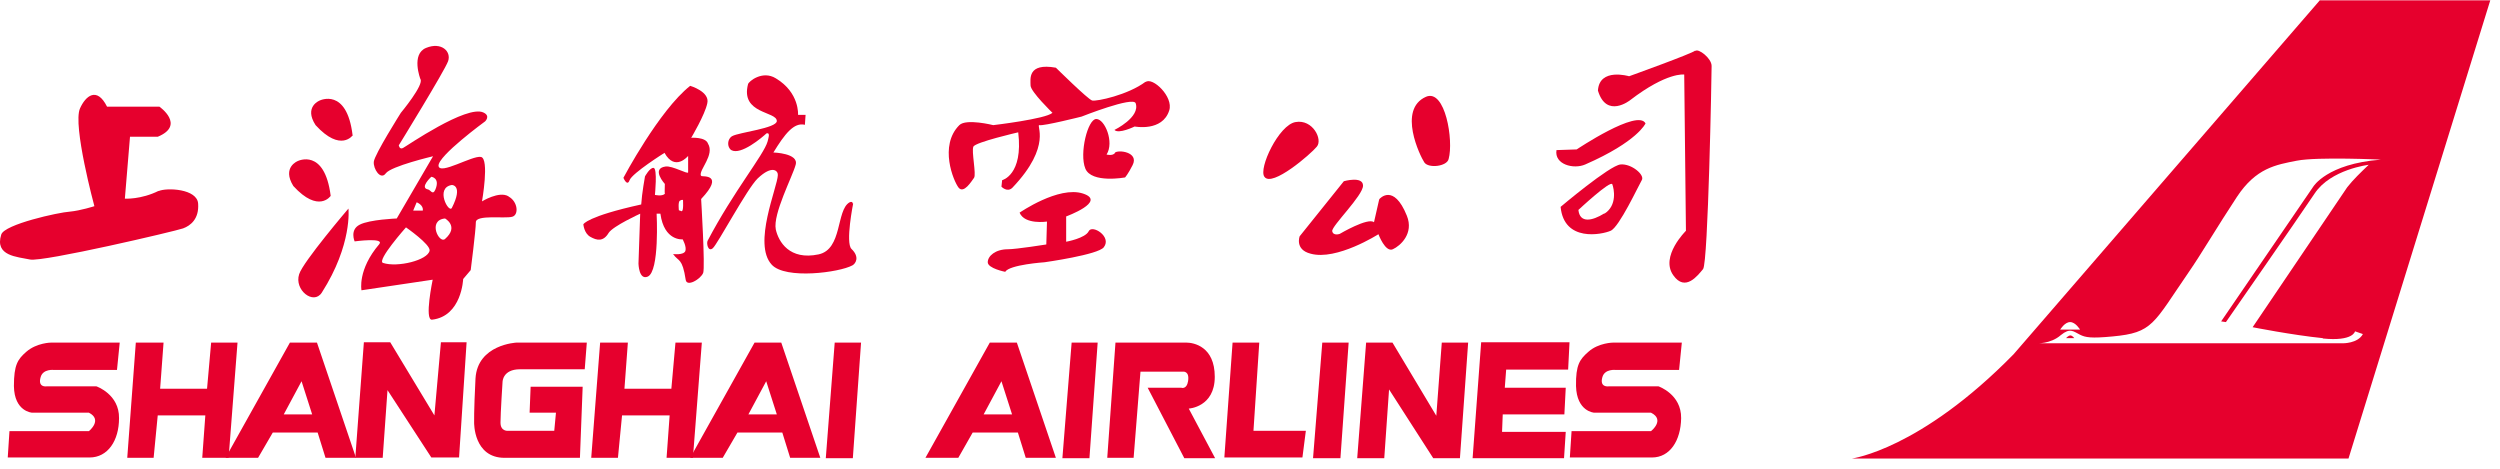
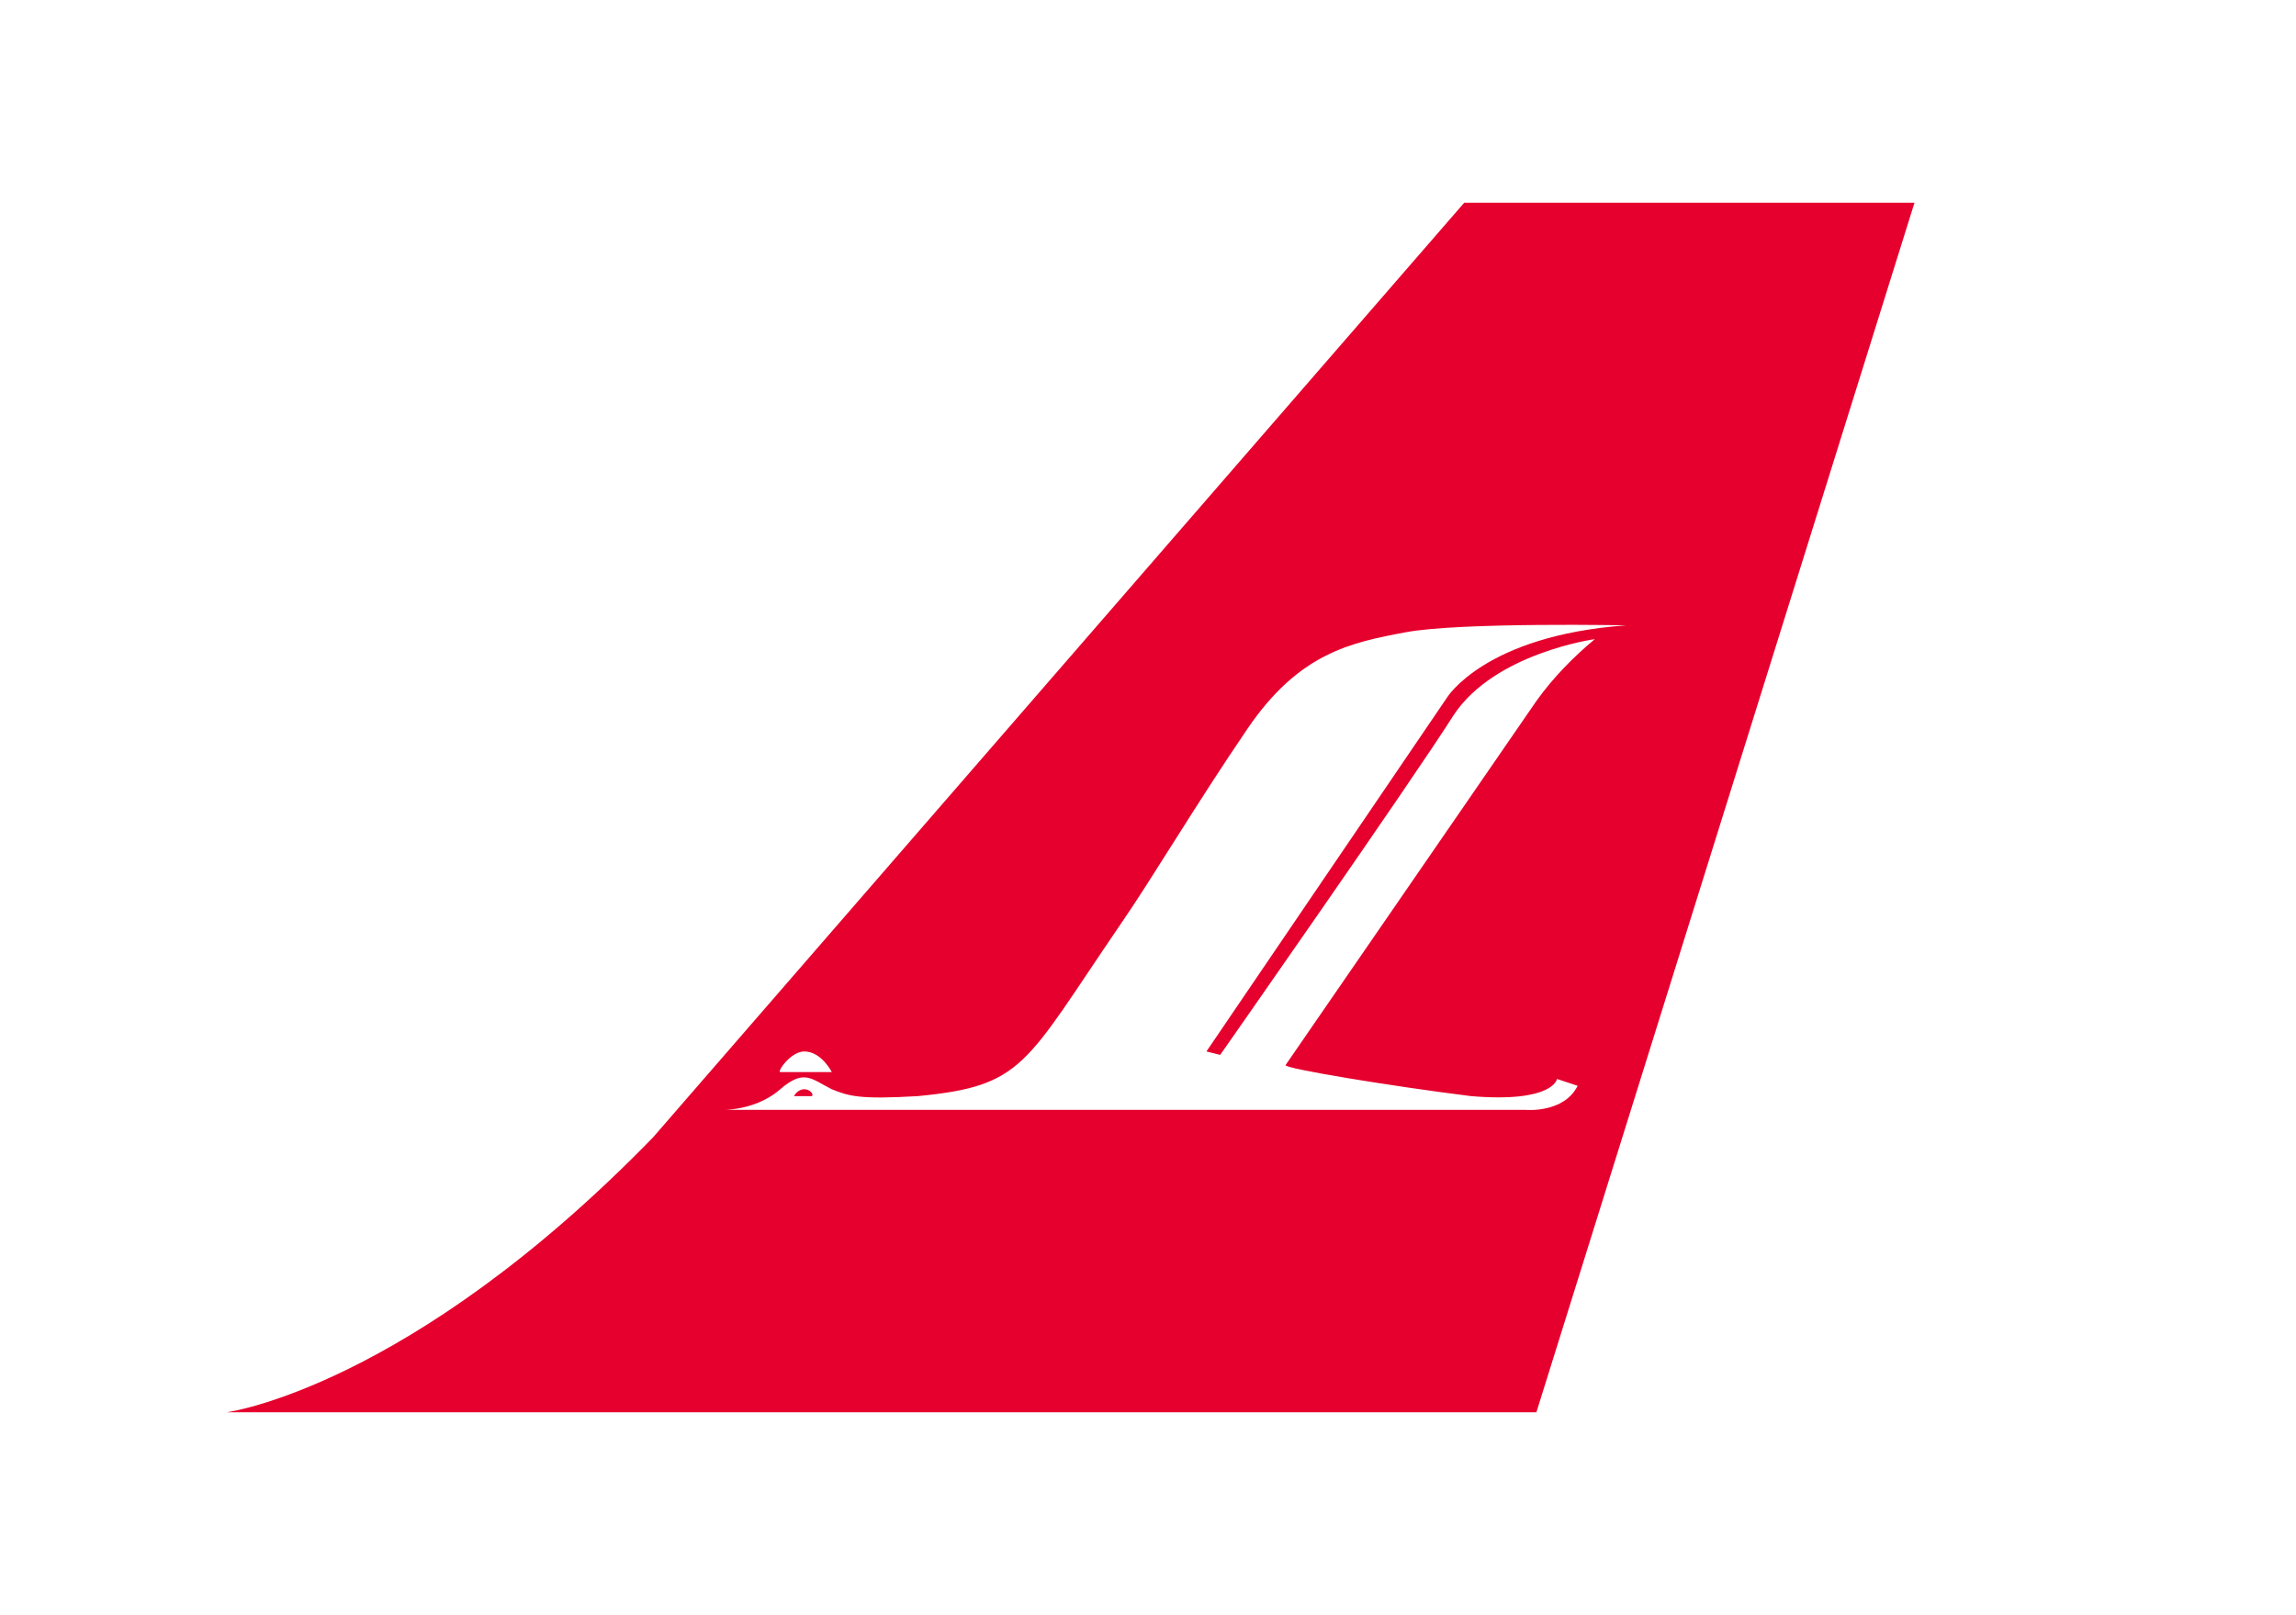
- <svg xmlns="http://www.w3.org/2000/svg" width="251" height="47" fill="none">
-   <path d="M207.875 33.676c-.207 0-.447.275-.447.275h.825s-.172-.275-.413-.275" fill="#e6002d" />
-   <path d="m232.937 0-30.769 35.564c-9.385 9.578-16.227 10.47-16.227 10.47h49.849l14.233-46h-17.086zM207.84 32.337c.551 0 .997.755.997.755h-1.994s.447-.755.997-.755m25.372 1.648c3.059.309 3.231-.72 3.231-.72l.791.274c-.516.961-2.028.927-2.028.927h-30.769s1.41.103 2.475-.824c.928-.755 1.238-.378 1.925-.035.551.275 1.101.378 3.266.172 4.057-.378 4.057-1.236 7.667-6.488 1.169-1.682 2.888-4.6 4.813-7.518s3.919-3.227 6.016-3.639 8.629-.103 8.423-.103c-5.398.412-6.773 2.712-6.773 2.712l-9.248 13.526.482.068s7.253-10.436 8.904-12.907c1.615-2.437 5.431-2.884 5.431-2.884-.756.721-1.581 1.51-2.165 2.266l-9.489 14.04s3.988.79 7.048 1.099m-64.357.446-.275 2.746h-6.36s-1.1-.137-1.341.721c-.309 1.064.619.927.619.927h5.019s2.304.79 2.269 3.193c-.034 2.265-1.134 3.947-2.922 3.947h-8.251l.172-2.643h7.976s1.444-1.133 0-1.854h-5.707s-1.753-.103-1.822-2.677c-.034-2.129.378-2.678 1.238-3.433 1.031-.927 2.509-.927 2.509-.927zm-156.835 0-.275 2.746H5.419s-1.1-.137-1.34.721c-.31 1.064.584.927.584.927h5.02s2.303.79 2.268 3.193c0 2.265-1.134 3.947-2.956 3.947H.778l.172-2.643h7.976s1.41-1.133 0-1.854H3.219s-1.787-.103-1.822-2.677c0-2.129.378-2.678 1.238-3.433 1.065-.927 2.51-.927 2.51-.927zm145.559-.034h-8.87L147.85 46h9.179l.172-2.643h-6.395l.069-1.751h6.188l.138-2.678h-6.12l.138-1.82h6.222zm-10.177.034L146.577 46h-2.681l-4.435-6.9-.481 6.9h-2.716l.894-11.603h2.647l4.4 7.346.55-7.346zm-11.998 0L134.579 46h-2.75l.928-11.603zm-8.973 0-.584 8.857h5.26l-.344 2.677h-7.838l.825-11.534zm-14.438 0-.825 11.569h2.647l.688-8.651h4.263s.687-.103.515.961c-.137.858-.687.652-.687.652h-3.369L118.903 46h3.094l-2.647-4.978s2.613-.137 2.613-3.192-2.132-3.433-2.854-3.433h-7.15zm-9.901 0h-2.716l-6.463 11.569h3.3l1.444-2.54h4.538l.791 2.54h3.025zm-3.335 7.209 1.788-3.33 1.066 3.33zm-20.283-7.209h-2.716l-6.463 11.569h3.266l1.478-2.54h4.504l.79 2.54h3.026l-3.92-11.569zm-3.335 7.209 1.788-3.33 1.066 3.33zm35.066-7.209L109.38 46h-2.716l.928-11.603zm-23.755 0L85.625 46H82.91l.894-11.603zm-54.627 0h-2.716l-6.463 11.569h3.266l1.478-2.54h4.503l.791 2.54h3.06zm-3.335 7.209 1.788-3.33 1.065 3.33z" fill="#e6002d" />
-   <path d="m70.464 34.397-.894 11.569h-2.647l.309-4.257h-4.779l-.412 4.257h-2.682l.894-11.569h2.785l-.344 4.634h4.71l.413-4.634zm-46.618 0-.894 11.569h-2.647l.31-4.257h-4.779l-.412 4.257h-2.648l.86-11.569h2.785l-.344 4.634h4.71l.412-4.634zm35.067 0h-7.048s-3.919.172-4.125 3.604c-.172 3.433-.138 4.429-.138 4.429s-.068 3.536 3.06 3.536h7.563l.275-7.14h-5.225l-.103 2.608h2.647l-.172 1.82H51.04s-.79.103-.79-.824.206-4.085.206-4.085 0-1.27 1.753-1.27h6.498l.206-2.644zm-12.067-.034L46.09 45.93h-2.785l-4.4-6.762-.482 6.797h-2.75l.86-11.603h2.646l4.435 7.346.654-7.346zm-16.812-6.832c-.515 1.58 1.444 3.124 2.27 1.854 3.093-4.84 2.68-8.445 2.68-8.445s-4.571 5.355-4.95 6.591m79.278-4.325c-.344.72-2.269 1.064-2.269 1.064v-2.54s4.125-1.51 1.684-2.3-6.36 1.922-6.36 1.922c.516 1.236 2.75.893 2.75.893l-.068 2.3s-3.026.48-3.851.48c-1.272 0-2.028.687-2.028 1.305s1.753.961 1.753.961c.413-.72 3.954-.961 3.954-.961s5.397-.755 5.947-1.51c.825-1.065-1.169-2.3-1.512-1.614m29.152-3.158-.515 2.265c-.585-.514-3.438 1.168-3.438 1.168s-.653.24-.757-.275c-.068-.515 3.094-3.57 3.094-4.566 0-.995-1.925-.446-1.925-.446l-4.435 5.527s-.515 1.339 1.101 1.75c2.612.721 6.806-1.956 6.806-1.956s.688 1.854 1.444 1.51c.757-.343 2.132-1.579 1.41-3.364-1.341-3.33-2.75-1.682-2.75-1.682M15.94 19.155c-1.788.893-3.404.79-3.404.79l.516-6.214h2.784c2.82-1.167.172-3.02.172-3.02h-5.26c-1.03-2.06-2.165-1.065-2.715.171-.757 1.682 1.443 9.818 1.443 9.818s-1.375.446-2.475.55c-1.1.068-6.566 1.27-6.876 2.3-.687 2.162 1.616 2.23 2.888 2.505s14.611-2.849 15.367-3.124 1.616-.96 1.513-2.471c-.069-1.51-3.163-1.648-3.988-1.27m19.493-5.63c-.585-4.806-3.3-3.468-3.3-3.468s-1.617.618-.413 2.472c2.544 2.78 3.747.996 3.747.996m-2.235 6.076c-.619-4.806-3.3-3.467-3.3-3.467s-1.616.618-.447 2.506c2.544 2.78 3.747.995 3.747.995m17.843.035c-.928-.55-2.647.514-2.647.514s.757-4.29-.103-4.462-4.16 1.853-4.263.892c-.069-.995 4.676-4.462 4.676-4.462s.584-.55-.172-.893c-1.685-.79-7.735 3.399-8.08 3.57-.343.172-.412-.275-.412-.275s4.607-7.483 4.95-8.444c.345-.996-.687-1.957-2.2-1.339-1.546.618-.584 3.124-.584 3.124.413.55-1.96 3.398-1.96 3.398s-2.646 4.188-2.715 4.91c-.07.72.687 1.887 1.203 1.166.516-.72 4.744-1.716 4.744-1.716l-3.644 6.248s-2.716.103-3.713.618c-1.031.515-.515 1.682-.515 1.682s3.025-.412 2.475.274c-2.2 2.575-1.788 4.635-1.788 4.635l7.15-1.064s-.859 4.085-.068 4.016c2.991-.343 3.128-4.085 3.128-4.085l.757-.893s.516-4.016.516-4.806 2.956-.343 3.644-.549c.687-.171.584-1.51-.344-2.025m-9.214.583s.688.275.585.824h-.963l.344-.824zm-3.403 6.076c-.688-.206 2.303-3.57 2.303-3.57s2.475 1.717 2.372 2.335c-.172.96-3.231 1.716-4.675 1.235m5.26-7.38c-.275.652-.482.034-.757 0-.859-.172.344-1.27.344-1.27s.894.103.413 1.27m.962 4.977c-.584.515-1.787-1.888 0-2.06 0 0 1.444.79 0 2.06m.688-3.123c-.31.583-1.719-2.026 0-2.3 0 0 1.169 0 0 2.3m69.651-12.667c-1.788 1.338-4.916 1.99-5.363 1.888-.413-.103-3.644-3.296-3.644-3.296-2.888-.515-2.544 1.167-2.544 1.785s2.2 2.746 2.2 2.746c-.688.618-5.948 1.236-5.948 1.236s-2.716-.686-3.403 0c-2.063 2.06-.585 5.63-.069 6.282.516.618 1.272-.618 1.547-.995.24-.343-.275-2.678-.069-3.124.172-.446 4.504-1.442 4.504-1.442.516 4.291-1.616 4.806-1.616 4.806l-.069.652s.585.618 1.1.103c4.057-4.256 2.304-6.35 2.716-6.282.413.103 4.229-.858 4.229-.858s5.191-2.06 5.432-1.339c.481 1.408-2.132 2.678-2.132 2.678.413.446 2.029-.344 2.029-.344s2.784.55 3.472-1.613c.447-1.373-1.685-3.398-2.372-2.85" fill="#e6002d" />
-   <path d="M111.958 15.345c-.24.343-.859.171-.859.171.791-1.235-.172-3.57-1.032-3.57-.859 0-1.718 3.468-1.1 4.978.619 1.51 3.988.892 3.988.892s.31-.343.757-1.235c.687-1.34-1.513-1.58-1.788-1.236m20.283-.618c.619-.721-.412-2.78-2.131-2.472-1.685.275-3.748 4.669-3.129 5.493.757 1.098 4.676-2.3 5.26-3.021m10.967-5.012c-2.887 1.27-.584 5.973-.171 6.591s2.269.412 2.44-.343c.516-1.854-.343-7.072-2.269-6.248m27.022-4.635c-.241.275-6.635 2.575-6.635 2.575s-2.991-.892-3.128 1.442c.859 2.85 3.231.961 3.231.961 3.713-2.849 5.432-2.574 5.432-2.574l.172 15.688s-2.613 2.574-1.272 4.462c1.203 1.717 2.475 0 2.991-.617.515-.619.859-19.602.859-20.392s-1.341-1.785-1.616-1.51" fill="#e6002d" />
-   <path d="m158.301 15.002-2.029.068c-.24 1.442 1.719 1.957 2.888 1.442 5.26-2.3 6.051-4.12 6.051-4.12-.757-1.51-6.91 2.61-6.91 2.61m4.4 1.51c-1.1.103-6.016 4.257-6.016 4.257.343 3.57 4.159 2.78 5.019 2.403.859-.344 2.819-4.566 3.128-5.081.344-.515-1.031-1.682-2.131-1.58m-1.616 4.909c-1.272.79-2.475.995-2.613-.343 0 0 3.232-3.021 3.404-2.575s.515 2.128-.791 2.952m-75.461-.994s0-.31-.343-.138c-1.341.79-.688 4.703-3.095 5.218-2.922.618-4.022-1.27-4.297-2.506-.31-1.544 1.685-5.32 1.994-6.488.344-1.167-2.234-1.235-2.234-1.235 1.134-1.854 2.062-3.056 3.162-2.781l.069-.996h-.756s.172-2.231-2.235-3.673c-1.34-.824-2.716.31-2.785.584-.79 3.02 2.888 2.712 2.888 3.707 0 .721-3.781 1.133-4.469 1.51-.516.275-.55 1.1-.103 1.408.962.55 3.094-1.27 3.54-1.682.413-.103.173.515.104.824-.378 1.339-3.403 4.978-6.016 9.955-.138.24.034 1.167.516.755.48-.412 3.437-5.973 4.503-7.003 1.478-1.407 2.063-.755 2.028-.343-.034 1.236-2.544 6.9-.618 8.994 1.375 1.51 6.807.79 8.113.069.31-.172.756-.824-.103-1.648-.62-.618.172-4.566.172-4.566" fill="#e6002d" />
-   <path d="M70.36 17.61c-.172-.583 1.41-2.06.722-3.192-.24-.687-1.684-.584-1.684-.584s1.375-2.3 1.615-3.467c.275-1.167-1.719-1.75-1.719-1.75-3.128 2.471-6.703 9.234-6.703 9.234s.378.927.618.24c.275-.72 3.507-2.746 3.507-2.746 1.066 1.922 2.372.309 2.372.309v1.648c0 .24-1.581-.687-2.269-.584-1.478.206-.069 1.75-.069 1.75 0 .516-.034.79 0 .996-.309.275-.996.103-.996.103s.274-2.677-.138-2.712c-.378-.034-.86.858-.86.858s-.309 1.683-.378 2.815c-5.466 1.202-5.81 1.991-5.81 1.991s.07.927.722 1.27c.62.344 1.272.515 1.822-.411.447-.687 3.163-1.923 3.163-1.923l-.172 5.012s.035 1.682.928 1.305c1.204-.515.894-6.317.894-6.317h.379c.378 2.78 2.234 2.575 2.234 2.575s.413.72.275 1.167c-.172.446-1.237.309-1.237.309.55.79.928.343 1.272 2.609.137.72 1.512-.103 1.753-.72.206-.584-.207-7.416-.207-7.416 2.407-2.54.138-2.231.035-2.3m-1.96 3.536-.31-.103s-.102-.858.104-.961c.206-.137.31-.069.31-.069s.068 1.064-.104 1.099" fill="#e6002d" />
+ <svg xmlns="http://www.w3.org/2000/svg" version="1.1" id="图层_1" x="0px" y="0px" viewBox="0 0 66.8 47" style="enable-background:new 0 0 66.8 47;" xml:space="preserve">
+   <style type="text/css">
+ 	.st0{fill:#E6002D;}
+ </style>
+   <path class="st0" d="M23.4,31.7c-0.2,0-0.3,0.2-0.3,0.2h0.5C23.7,31.9,23.6,31.7,23.4,31.7" />
+   <path class="st0" d="M42.6,5.9L19,33.1c-7.1,7.3-12.4,8-12.4,8h38.1L55.7,5.9H42.6L42.6,5.9z M23.4,30.6c0.5,0,0.8,0.6,0.8,0.6h-1.5  C22.6,31.2,23,30.6,23.4,30.6 M42.8,31.9c2.4,0.2,2.5-0.5,2.5-0.5l0.6,0.2c-0.4,0.8-1.5,0.7-1.5,0.7H20.8c0,0,1.1,0.1,1.9-0.6  c0.7-0.6,0.9-0.3,1.5,0c0.5,0.2,0.8,0.3,2.5,0.2c3.1-0.3,3.1-0.9,5.9-5c0.9-1.3,2.2-3.5,3.7-5.7s3-2.5,4.6-2.8  c1.6-0.3,6.6-0.2,6.4-0.2c-4.1,0.3-5.2,2.1-5.2,2.1l-7,10.3l0.4,0.1c0,0,5.6-8,6.8-9.9c1.2-1.8,4.1-2.2,4.1-2.2  c-0.6,0.5-1.2,1.1-1.7,1.8L37.4,31C37.4,31.1,40.4,31.6,42.8,31.9" />
</svg>
